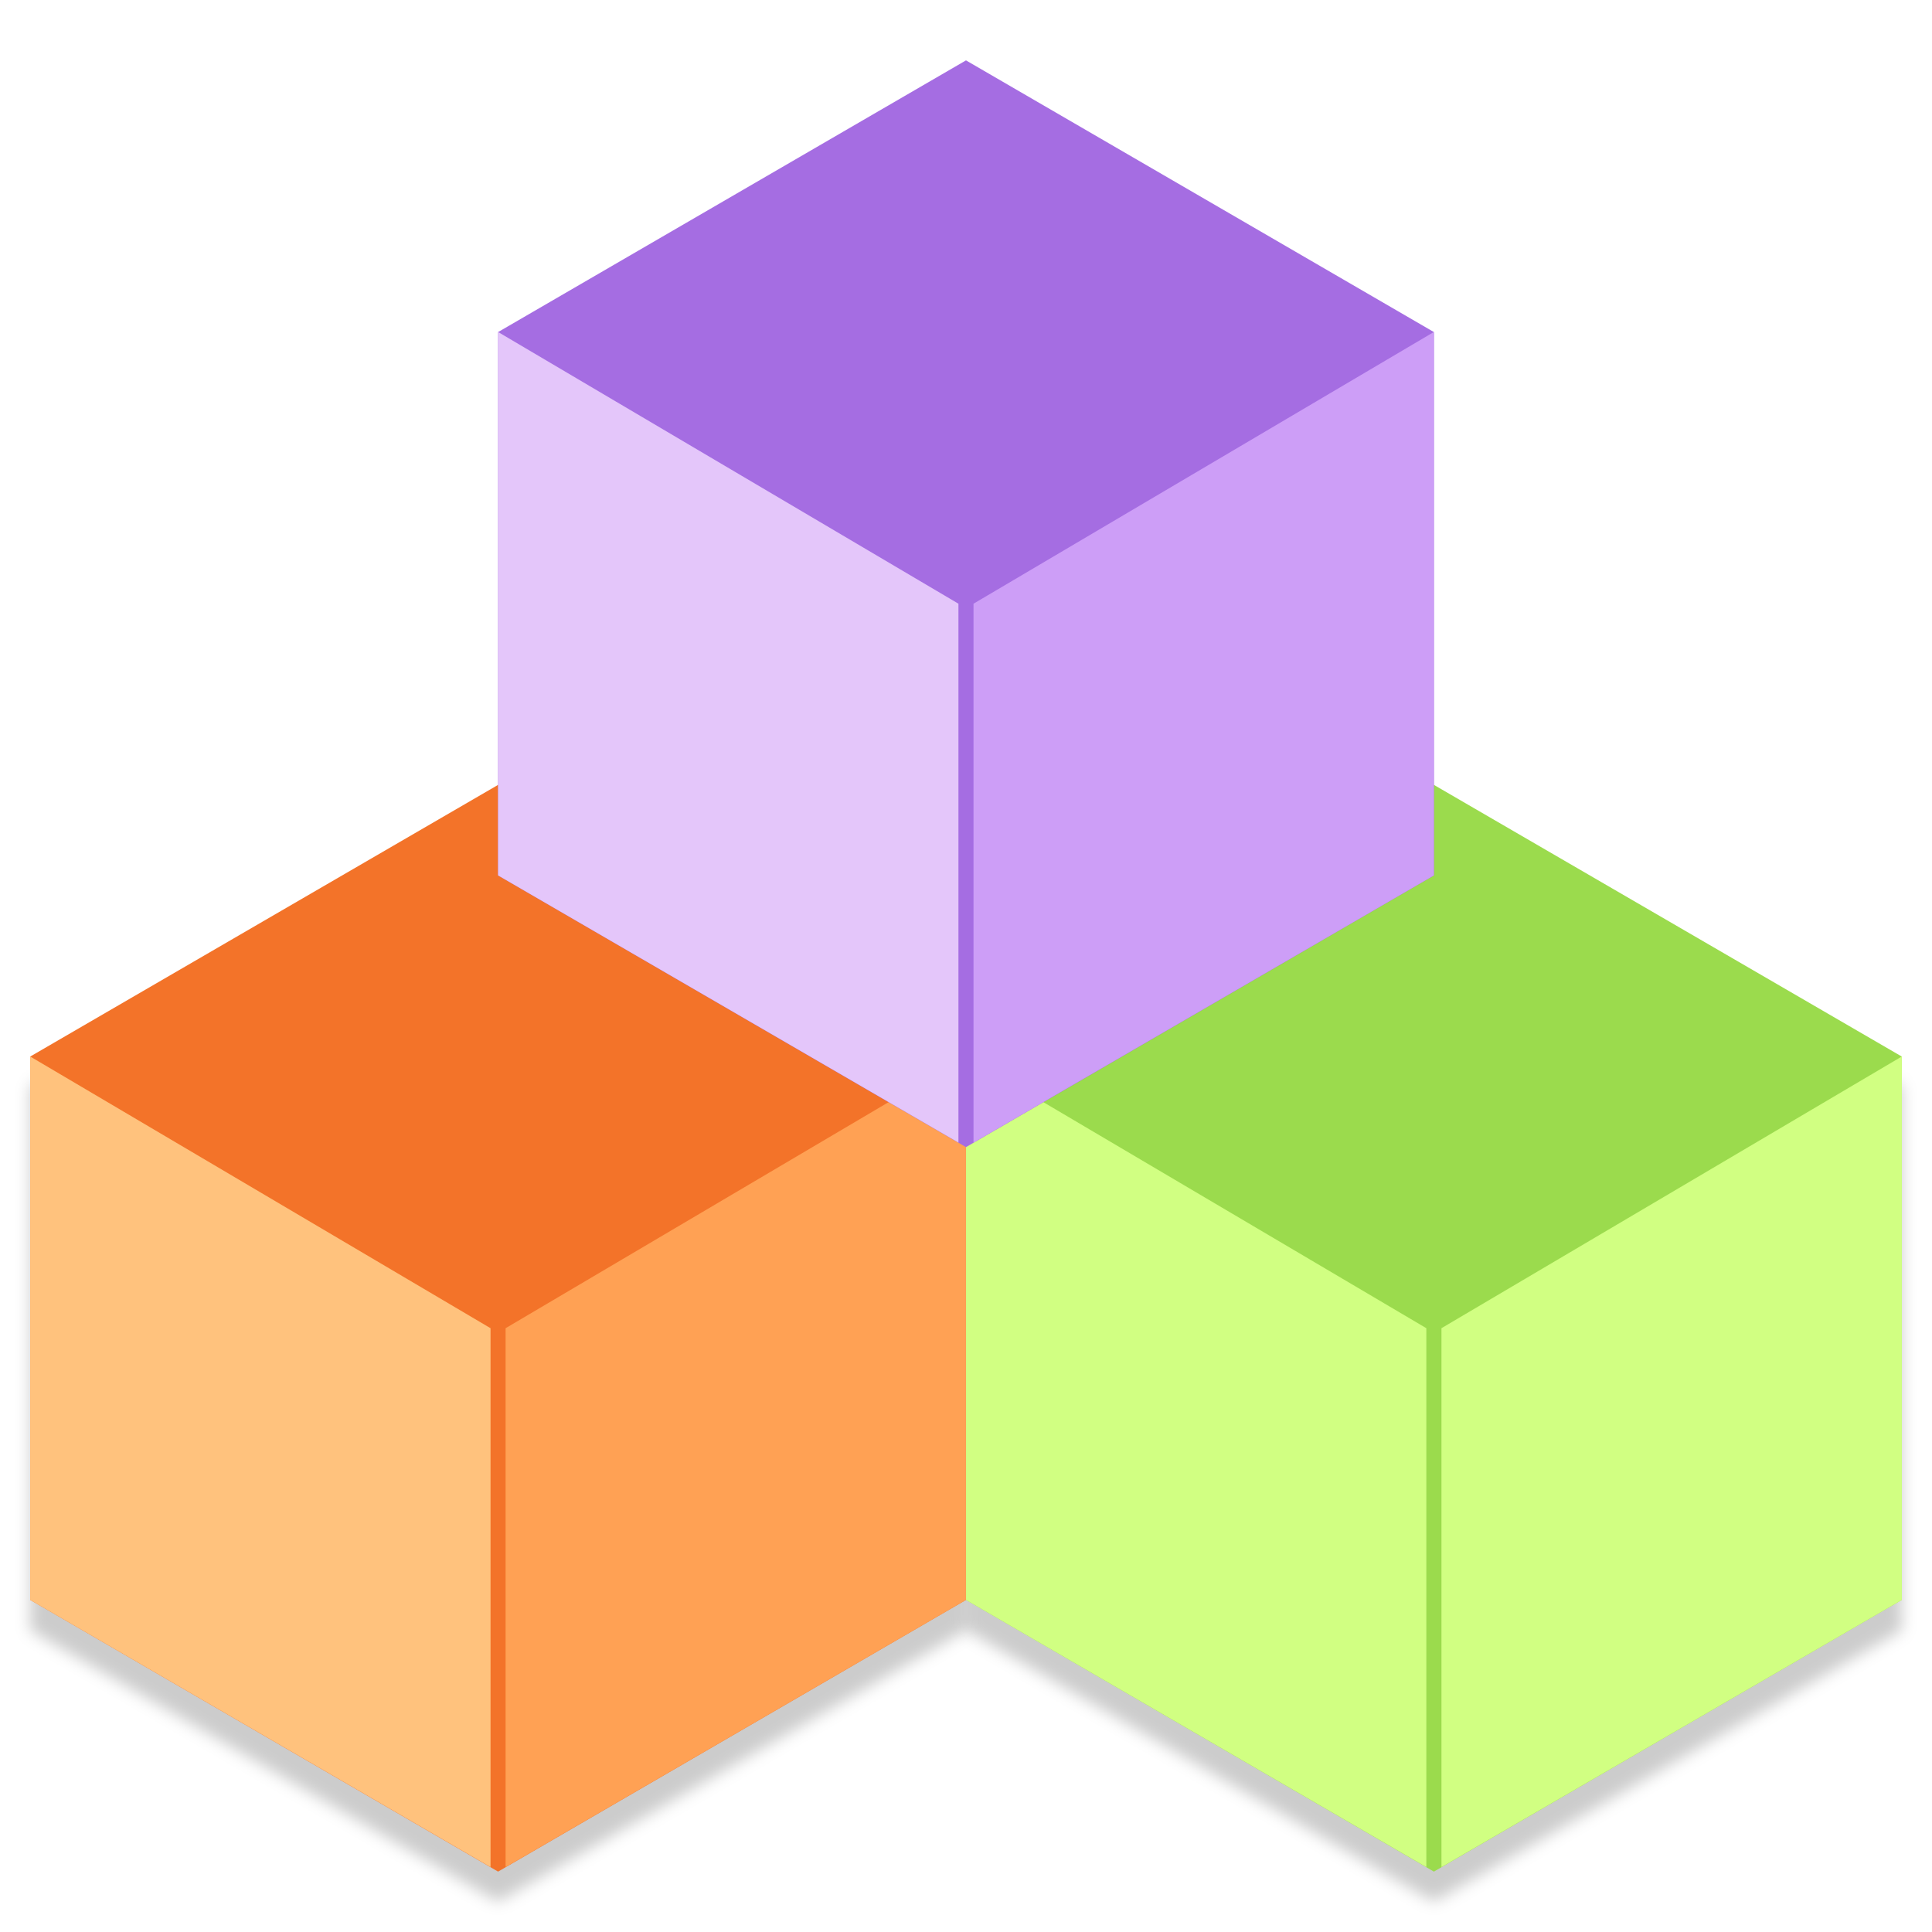
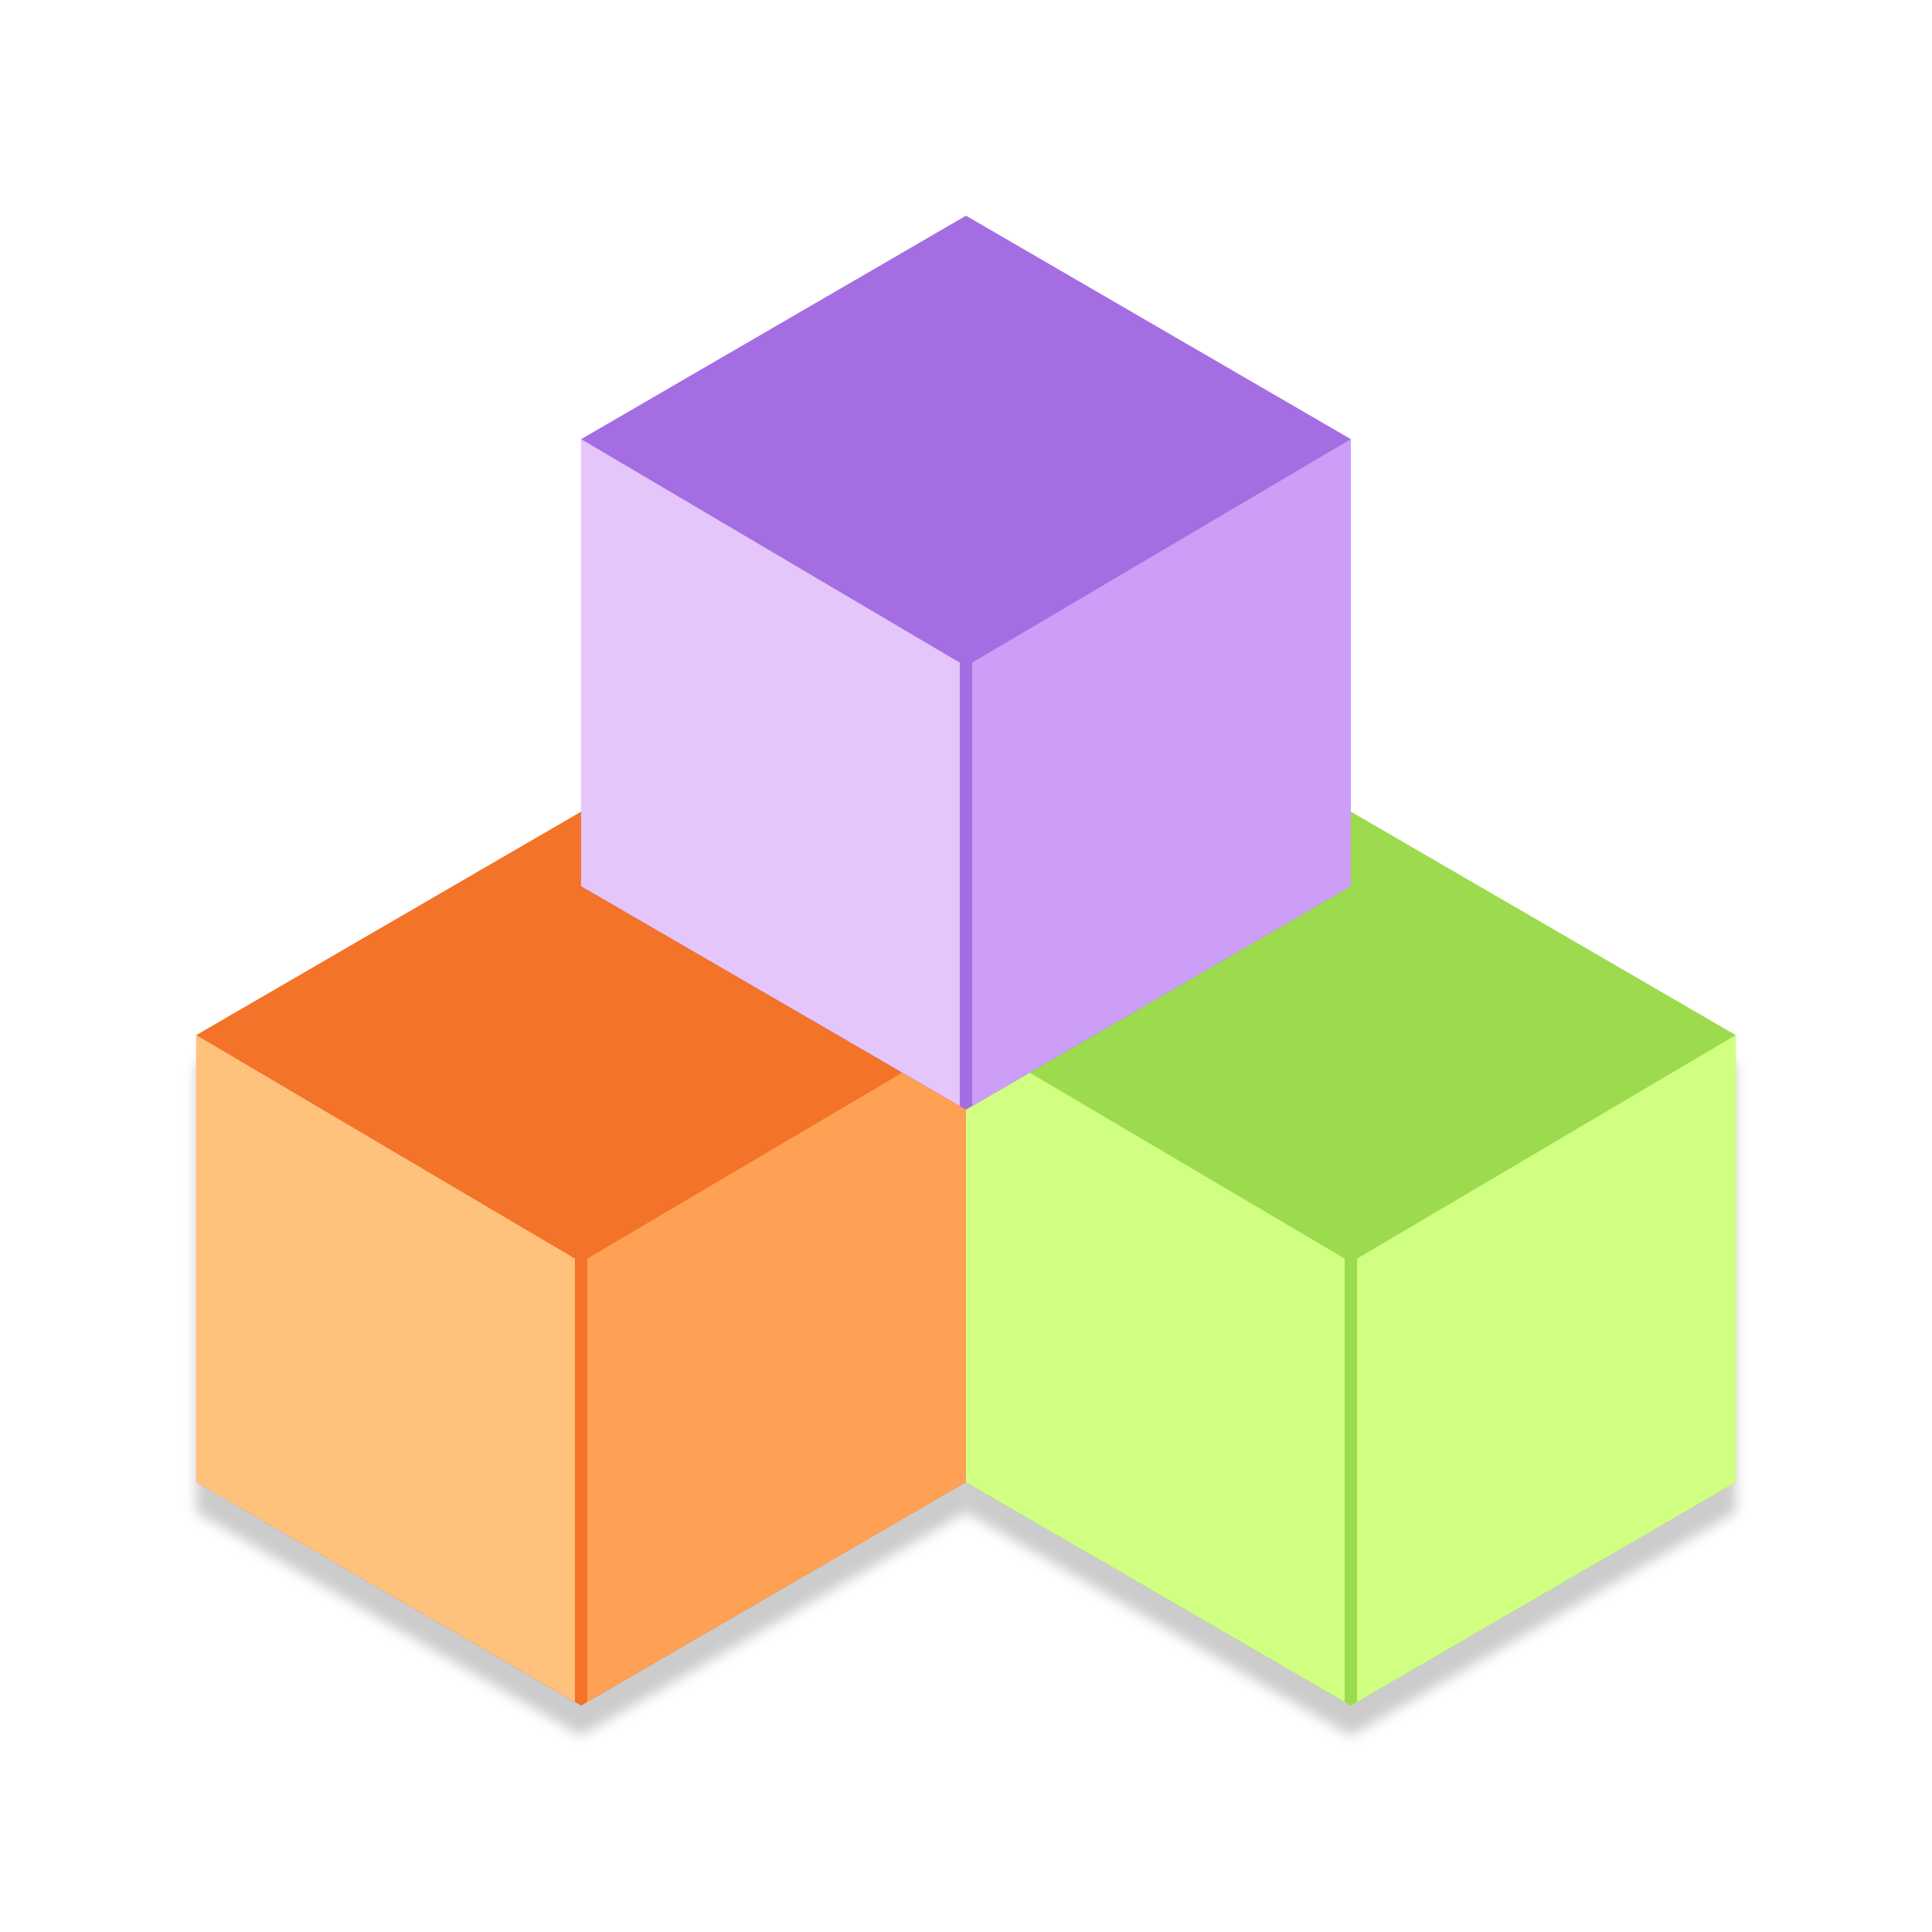
<svg xmlns="http://www.w3.org/2000/svg" width="128" height="128" viewBox="0 0 33.867 33.867" version="1.1" id="svg5652">
  <defs id="defs5646">
-     <filter style="color-interpolation-filters:sRGB" id="filter7190" x="-0.019" width="1.038" y="-0.016" height="1.033">
-       <feGaussianBlur stdDeviation="0.983" id="feGaussianBlur7192" />
+     <filter style="color-interpolation-filters:sRGB" id="filter4555" x="-0.019" width="1.038" y="-0.016" height="1.033">
+       <feGaussianBlur stdDeviation="0.983" id="feGaussianBlur4557" />
    </filter>
-     <filter style="color-interpolation-filters:sRGB" id="filter7194" x="-0.019" width="1.038" y="-0.016" height="1.033">
-       <feGaussianBlur stdDeviation="0.983" id="feGaussianBlur7196" />
+     <filter style="color-interpolation-filters:sRGB" id="filter4559" x="-0.019" width="1.038" y="-0.016" height="1.033">
+       <feGaussianBlur stdDeviation="0.983" id="feGaussianBlur4561" />
    </filter>
  </defs>
  <g id="layer1" transform="translate(-4.4504802e-7,-263.1333)">
-     <polygon points="648,187.061 576,187.061 540,124.708 576,62.354 648,62.354 684,124.708 " style="opacity:0.2;fill:#000000;stroke:none;stroke-width:9.138;stroke-miterlimit:4;stroke-dasharray:none;stroke-opacity:1;filter:url(#filter7190)" id="55-4-5" transform="matrix(0,0.1322917,-0.131541,0,41.53959,205.9833)" />
-     <polygon points="648,187.061 576,187.061 540,124.708 576,62.354 648,62.354 684,124.708 " style="opacity:0.2;fill:#000000;stroke:none;stroke-width:9.138;stroke-miterlimit:4;stroke-dasharray:none;stroke-opacity:1;filter:url(#filter7194)" id="55-4-5-0" transform="matrix(0,0.1322917,-0.131541,0,25.13542,205.9833)" />
-     <polygon points="576,187.061 540,124.708 576,62.354 648,62.354 684,124.708 648,187.061 " style="fill:#9bdb4d;stroke:none;stroke-width:9.138;stroke-miterlimit:4;stroke-dasharray:none;stroke-opacity:1" id="55-2" transform="matrix(0,0.1322917,-0.131541,0,41.53959,205.4542)" />
-     <path style="fill:#d1ff82;stroke:none;stroke-width:0.592px;stroke-linecap:butt;stroke-linejoin:miter;stroke-opacity:1" d="m 16.933,291.179 8.07,4.683 v -9.446 l -8.07,-4.763 z" id="path6449-62-9" />
-     <path style="fill:#d1ff82;stroke:none;stroke-width:0.592px;stroke-linecap:butt;stroke-linejoin:miter;stroke-opacity:1" d="m 33.338,291.179 -8.07,4.683 v -9.446 l 8.07,-4.763 z" id="path6449-62-7-3" />
-     <polygon points="648,62.354 684,124.708 648,187.061 576,187.061 540,124.708 576,62.354 " style="fill:#f37329;stroke:none;stroke-width:9.138;stroke-miterlimit:4;stroke-dasharray:none;stroke-opacity:1" id="55-4" transform="matrix(0,0.1322917,-0.131541,0,25.13542,205.4542)" />
-     <path style="fill:#ffc27d;stroke:none;stroke-width:0.592px;stroke-linecap:butt;stroke-linejoin:miter;stroke-opacity:1" d="M 0.529,291.179 8.599,295.862 v -9.446 l -8.07,-4.763 z" id="path6449-62-78" />
-     <path style="fill:#ffa154;stroke:none;stroke-width:0.592px;stroke-linecap:butt;stroke-linejoin:miter;stroke-opacity:1" d="m 16.933,291.179 -8.07,4.683 v -9.446 l 8.07,-4.763 z" id="path6449-62-7-4" />
-     <polygon points="684,124.708 648,187.061 576,187.061 540,124.708 576,62.354 648,62.354 " style="fill:#a56de2;stroke:none;stroke-width:9.138;stroke-miterlimit:4;stroke-dasharray:none;stroke-opacity:1" id="55" transform="matrix(0,0.1322917,-0.131541,0,33.33751,192.7542)" />
-     <path style="fill:#e4c6fa;stroke:none;stroke-width:0.592px;stroke-linecap:butt;stroke-linejoin:miter;stroke-opacity:1" d="m 8.731,278.479 8.07,4.683 v -9.446 l -8.07,-4.763 z" id="path6449-62" />
-     <path style="fill:#cd9ef7;stroke:none;stroke-width:0.592px;stroke-linecap:butt;stroke-linejoin:miter;stroke-opacity:1" d="m 25.135,278.479 -8.07,4.683 v -9.446 l 8.07,-4.763 z" id="path6449-62-7" />
+     <polygon points="648,187.061 576,187.061 540,124.708 576,62.354 648,62.354 684,124.708 " style="opacity:0.2;fill:#000000;stroke:none;stroke-width:9.138;stroke-miterlimit:4;stroke-dasharray:none;stroke-opacity:1;filter:url(#filter4559)" id="55-4-3" transform="matrix(0,0.1088206,-0.108203,0,23.68021,219.1271)" />
+     <polygon points="648,187.061 576,187.061 540,124.708 576,62.354 648,62.354 684,124.708 " style="opacity:0.2;fill:#000000;stroke:none;stroke-width:9.138;stroke-miterlimit:4;stroke-dasharray:none;stroke-opacity:1;filter:url(#filter4555)" id="55-4-3-6" transform="matrix(0,0.1088206,-0.108203,0,37.17396,219.1271)" />
+     <polygon points="576,187.061 540,124.708 576,62.354 648,62.354 684,124.708 648,187.061 " style="fill:#9bdb4d;stroke:none;stroke-width:9.138;stroke-miterlimit:4;stroke-dasharray:none;stroke-opacity:1" id="55-2" transform="matrix(0,0.1088206,-0.108203,0,37.17396,218.598)" />
+     <path style="fill:#d1ff82;stroke:none;stroke-width:0.487px;stroke-linecap:butt;stroke-linejoin:miter;stroke-opacity:1" d="m 16.933,289.114 6.638,3.852 v -7.77 l -6.638,-3.918 z" id="path6449-62-9" />
+     <path style="fill:#d1ff82;stroke:none;stroke-width:0.487px;stroke-linecap:butt;stroke-linejoin:miter;stroke-opacity:1" d="m 30.427,289.114 -6.638,3.852 v -7.77 l 6.638,-3.918 z" id="path6449-62-7-3" />
+     <polygon points="648,62.354 684,124.708 648,187.061 576,187.061 540,124.708 576,62.354 " style="fill:#f37329;stroke:none;stroke-width:9.138;stroke-miterlimit:4;stroke-dasharray:none;stroke-opacity:1" id="55-4" transform="matrix(0,0.1088206,-0.108203,0,23.68021,218.598)" />
+     <path style="fill:#ffc27d;stroke:none;stroke-width:0.487px;stroke-linecap:butt;stroke-linejoin:miter;stroke-opacity:1" d="m 3.44,289.114 6.638,3.852 v -7.77 l -6.638,-3.918 z" id="path6449-62-78" />
+     <path style="fill:#ffa154;stroke:none;stroke-width:0.487px;stroke-linecap:butt;stroke-linejoin:miter;stroke-opacity:1" d="m 16.933,289.114 -6.638,3.852 v -7.77 l 6.638,-3.918 z" id="path6449-62-7-4" />
+     <polygon points="684,124.708 648,187.061 576,187.061 540,124.708 576,62.354 648,62.354 " style="fill:#a56de2;stroke:none;stroke-width:9.138;stroke-miterlimit:4;stroke-dasharray:none;stroke-opacity:1" id="55" transform="matrix(0,0.1088206,-0.108203,0,30.42709,208.1512)" />
+     <path style="fill:#e4c6fa;stroke:none;stroke-width:0.487px;stroke-linecap:butt;stroke-linejoin:miter;stroke-opacity:1" d="m 10.186,278.667 6.638,3.852 v -7.77 l -6.638,-3.918 z" id="path6449-62" />
+     <path style="fill:#cd9ef7;stroke:none;stroke-width:0.487px;stroke-linecap:butt;stroke-linejoin:miter;stroke-opacity:1" d="m 23.68,278.667 -6.638,3.852 v -7.77 l 6.638,-3.918 z" id="path6449-62-7" />
  </g>
</svg>
